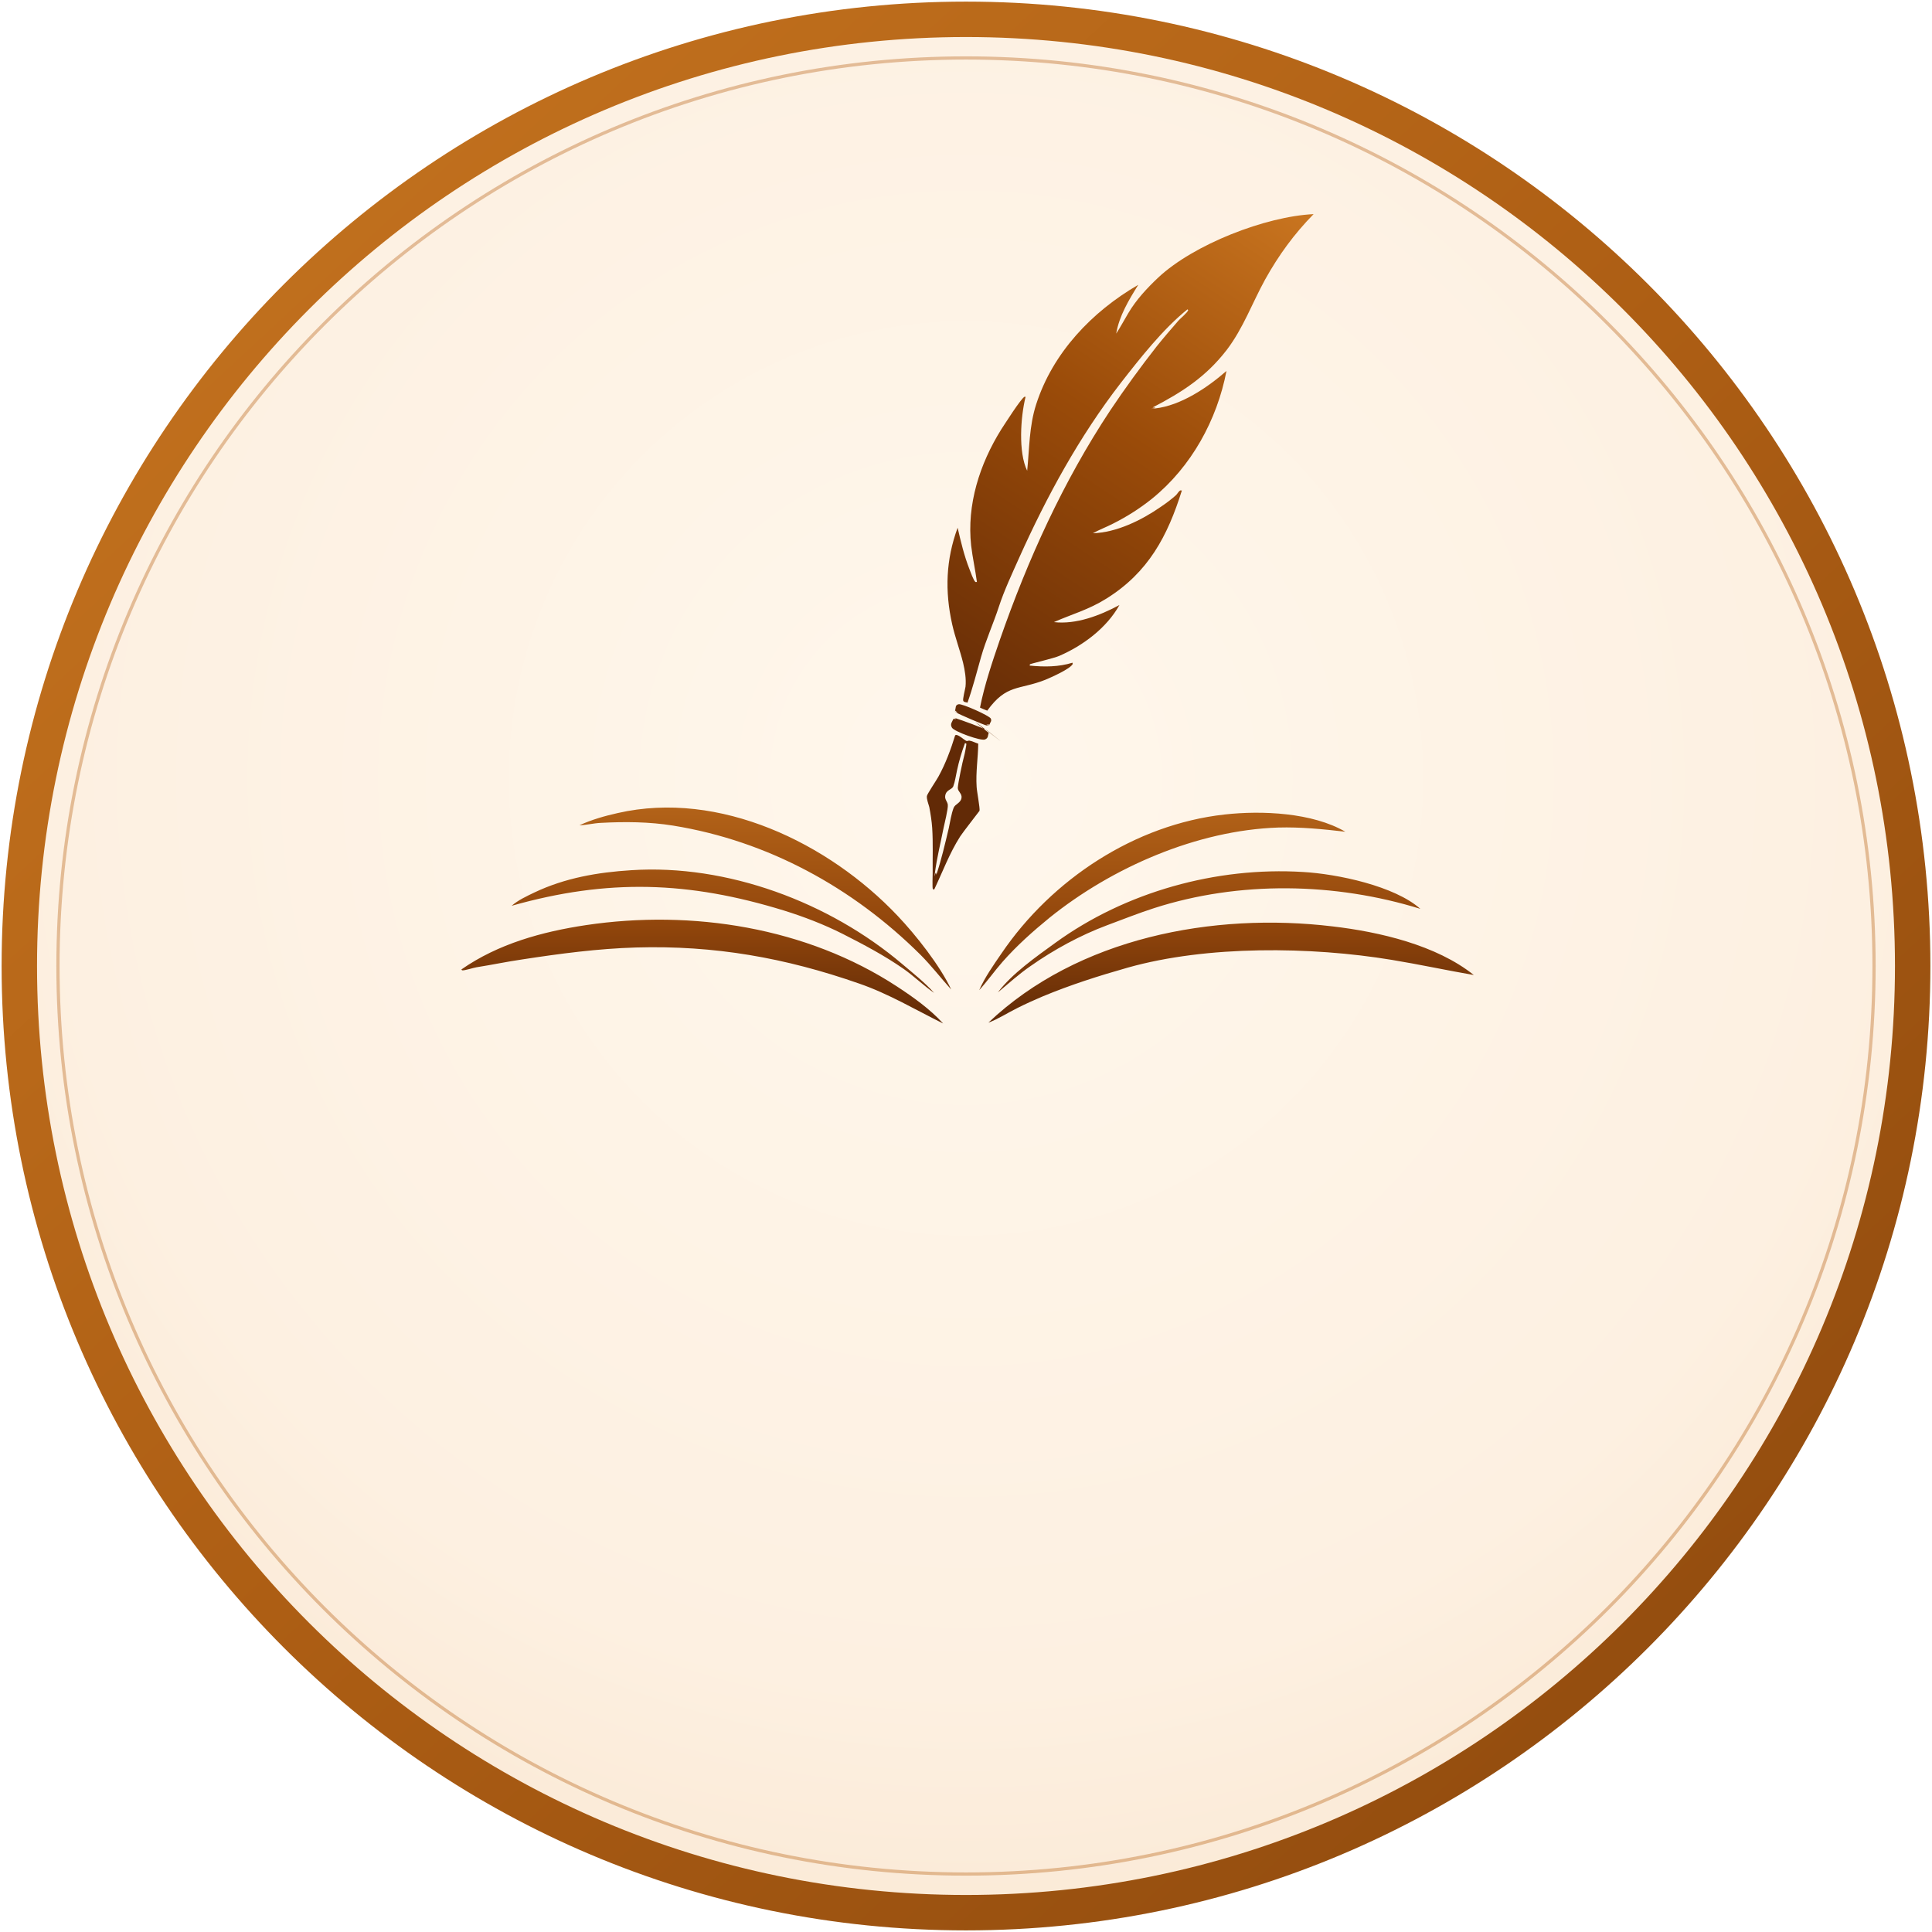
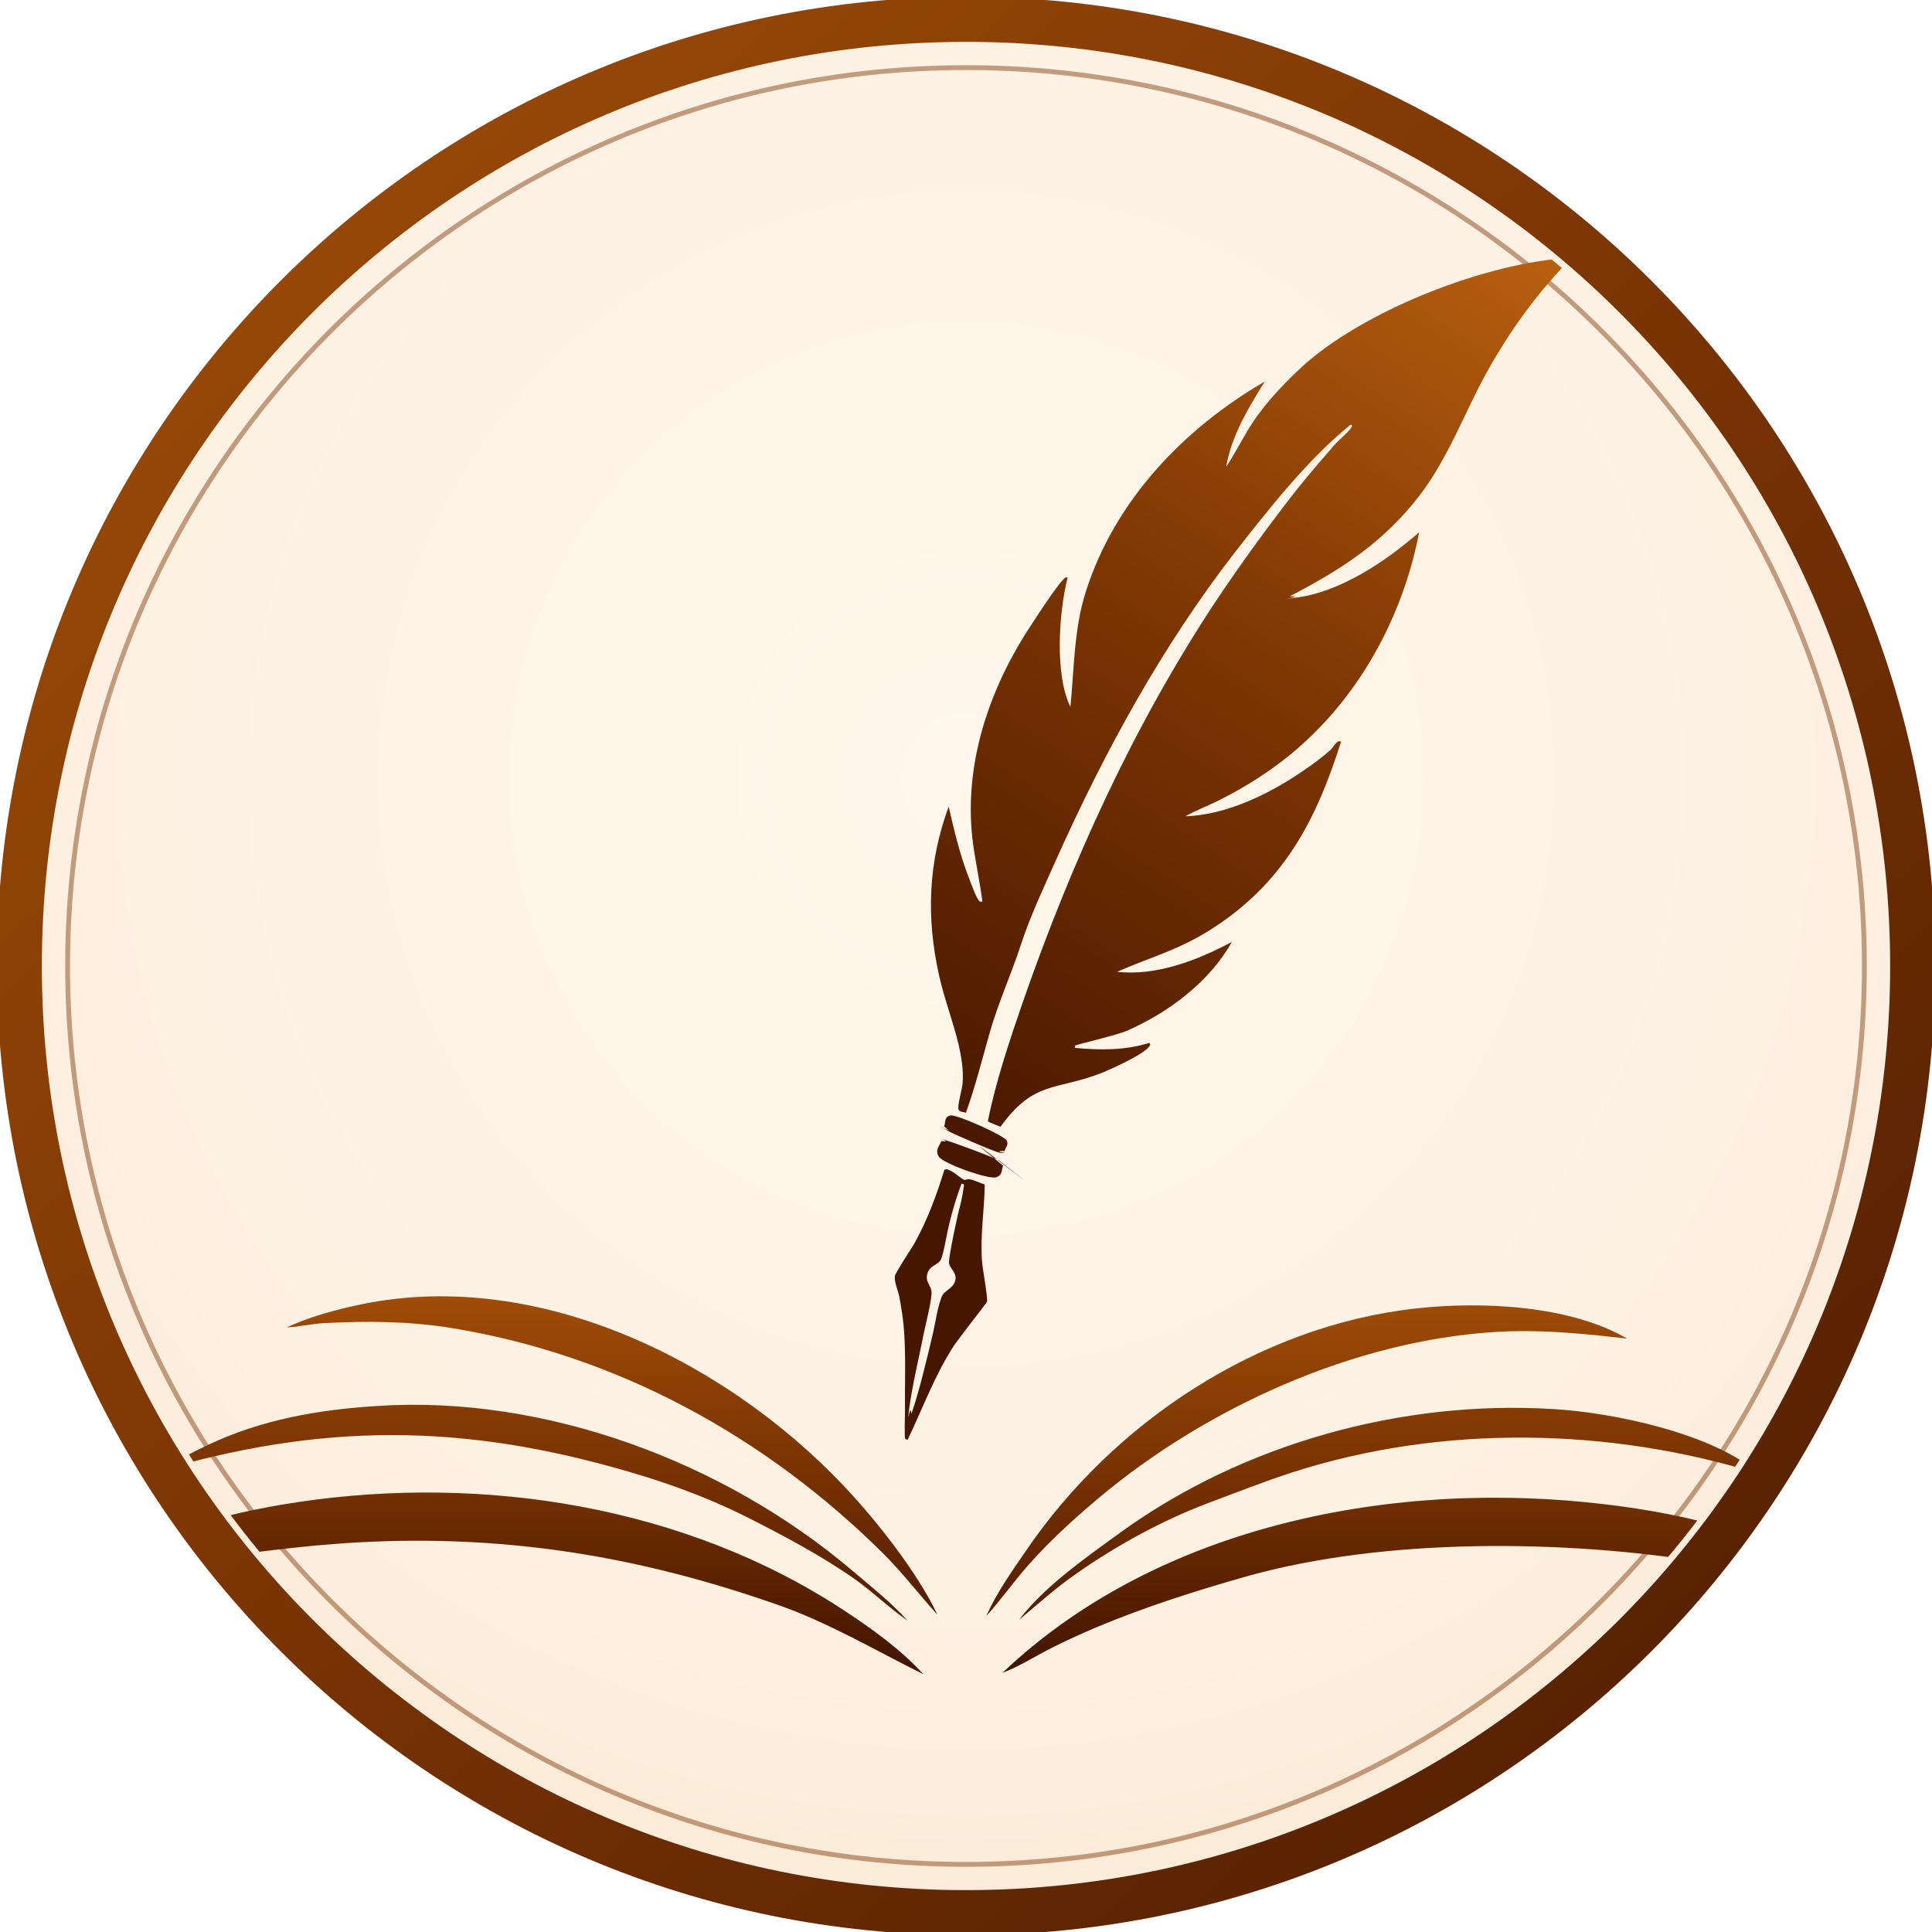
<svg xmlns="http://www.w3.org/2000/svg" aria-label="Urdu Novel Bank Mark" viewBox="25 25 1200 1200">
  <defs>
    <linearGradient id="lm__b" x1="120" x2="1130" y1="80" y2="1170" gradientUnits="userSpaceOnUse">
-       <stop offset="0" stop-color="#c4731f" />
-       <stop offset=".5" stop-color="#ad5e14" />
-       <stop offset="1" stop-color="#8f4a0e" />
+       <stop offset="0" stop-color="#9b4c08" />
+       <stop offset=".5" stop-color="#7a3404" />
+       <stop offset="1" stop-color="#511e02" />
    </linearGradient>
-     <linearGradient id="lm__c" x1="815" x2="600" y1="136" y2="460" gradientUnits="userSpaceOnUse">
-       <stop offset="0" stop-color="#c8741f" />
-       <stop offset=".45" stop-color="#9a4b09" />
-       <stop offset="1" stop-color="#622a06" />
+     <linearGradient id="lm__d" x1="815" x2="600" y1="136" y2="460" gradientUnits="userSpaceOnUse">
+       <stop offset="0" stop-color="#b85f10" />
+       <stop offset=".45" stop-color="#7e3603" />
+       <stop offset="1" stop-color="#461601" />
    </linearGradient>
-     <linearGradient id="lm__d" x1="0" x2="0" y1="490" y2="644" gradientUnits="userSpaceOnUse">
-       <stop offset="0" stop-color="#b9681b" />
-       <stop offset=".55" stop-color="#93470c" />
-       <stop offset="1" stop-color="#5c2706" />
+     <linearGradient id="lm__e" x1="0" x2="0" y1="490" y2="644" gradientUnits="userSpaceOnUse">
+       <stop offset="0" stop-color="#aa5209" />
+       <stop offset=".55" stop-color="#732f02" />
+       <stop offset="1" stop-color="#3d1200" />
    </linearGradient>
    <radialGradient id="lm__a" cx="50%" cy="40%" r="75%">
      <stop offset="0" stop-color="#fff7ec" />
      <stop offset=".65" stop-color="#fdf0e1" />
      <stop offset="1" stop-color="#f8e3cb" />
    </radialGradient>
+     <clipPath id="lm__c">
+       <circle cx="625" cy="625" r="570" />
+     </clipPath>
  </defs>
  <circle cx="625" cy="625" r="588" fill="url(#lm__a)" />
-   <circle cx="625" cy="625" r="588" fill="none" stroke="url(#lm__b)" stroke-width="22" />
-   <circle cx="625" cy="625" r="564" fill="none" stroke="#b8661a" stroke-opacity=".38" stroke-width="2" />
-   <path fill="url(#lm__c)" fill-rule="evenodd" d="M619.7 444.4c-1.6-.6-3.1-1.2-4.5-1.9 2.8-14.1 7.6-28.3 12.3-42 17.4-50 39.3-98.3 68.6-142.6 9.1-13.6 18.7-26.8 28.8-39.7 4.3-5.4 9-10.8 13.5-16 1.2-1.4 5.8-5.1 6.1-6.6 0-.2-.5-.3-.4-.5-15.3 12.3-29.4 30.3-41.5 45.8-25.8 33.4-45.9 70.3-63.1 108.6-4.4 9.9-9.2 20-12.6 30.4s-8 20.5-11 31c-2.7 9.5-5.2 19.4-8.5 28.6-.7-.5-2-.1-2.6-1.2-.5-.9 1.2-7.3 1.4-8.8.5-4.9-.4-10.1-1.5-14.8-2-8.1-5-15.9-6.8-24-4.6-20.6-3.9-40.1 3.4-59.9 2 8.6 4 17.2 7.3 25.6.6 1.5 2.6 7.3 3.8 8.1.3.1.7-.2.9.1-1-7.6-2.7-15.1-3.6-22.7-2.8-25.5 5.3-50.7 18.7-72.2 2-3 12.2-19.2 14.5-20.3.2-.1.5.2.6.1-3.1 12.5-4.6 34.4 1 45.9 1.4-13.9 1.2-27.7 5.6-41.3 10.3-32 34.6-57.5 63.4-74.2-5.8 9.3-11.9 19.4-13.7 30.3 2.6-4 5-8.5 7.5-12.7 4.9-8.3 11.7-15.6 18.6-22.1 22-20.6 66.7-38 96.5-39.4-12 12.2-21.7 25.5-30.1 40.6-8.1 14.7-13.6 30.3-23.9 43.8-12.9 16.7-27.7 26.2-46 35.7 6 .1-6.4 1.5 1.5.6 16.1-1.8 32.6-13 44.4-23.3-5.9 30.5-21.8 59.5-46.2 79.3-7.6 6.1-15.8 11.3-24.4 15.6-4.1 2.1-8.6 3.8-12.4 5.9 14.6-.4 30.3-8.1 42.2-16.4 3.3-2.2 6.6-4.7 9.5-7.3.8-.8 1.7-2.6 2.7-2.9.3-.1.6.2.9 0-8.9 28.4-20.8 50.9-46.9 67.2-11.2 7-21 9.5-32.6 14.6 13.8 1.6 28.6-4.1 40.7-10.6-7.9 14.2-22.6 25.2-37.4 31.6-3.1 1.4-18 4.9-18.2 5.2-.2.2.1.6-.2.8 9.1.9 18 .9 26.7-1.8-.2.2.2.6.1.8-1.5 3.1-13.8 8.5-17.2 9.9-16.3 6.4-23.9 2.5-35.9 19.1m-20-.1c.6-1.5-.1-3.5 2.3-3.9 2.2-.4 19 7.1 19.9 8.9.8 1.7-.5 2.3-.7 3.7-5.9 0 4.2 1.1-1.9.6-1.5-.2-16.8-6.8-18.4-7.8-5.4-3.7 3.7 2.4-1.2-1.5m-1 5.2c4.5.6-2.7-1.7 1.9-.2 2.7.8 17.3 6.1 18.9 7.3 28.6 22.5-27-21 1.1 1.6-.6 1.6-.1 3.2-2.3 4.1-2.5 1.1-19.1-4.9-20.5-7.3-1.4-2.3.1-3.6.9-5.5m-12 106.1c-.1-.3-.7-.2-.8-.4-.4-.6-.1-8.7-.1-10-.1-9.4.3-18.6-.3-28-.3-4.3-1-8.7-1.8-12.9-.5-2-1.7-4.8-1.5-6.8 0-1.1 6.1-10.1 7.1-12 4.5-8.1 7.8-17.1 10.5-25.9.3.1.6-.2.9-.1 2 .5 4.1 2.6 5.8 3.6.7.4 1.3-.1 2-.1 1.7.2 3.9 1.4 5.6 1.9-.1 8.8-1.6 17.8-1 26.8.1 2.6 2.2 13.5 1.8 14.9 0 .1-10.7 13.8-12 15.9-6.7 10.5-10.9 22-16.2 33.1m1.4-9.3c3.1-9.3 5.4-19.2 7.7-28.9.9-4.1 1.5-8.6 3-12.6 1-2.5 4.3-2.9 4.9-6.1.5-2.8-2.3-4-2.3-6.3.1-2.8 3-16.6 3.9-19.7.3-.8 1.6-7.4 1.4-7.8-.2-.3-.8-.1-.8-.4-2 5.3-3.8 11.4-5 17.1-.7 3.1-1.2 6.9-2.3 9.8-1 2.3-4.4 2-5 5.8-.4 2.4 1.3 3.5 1.6 5.6.3 2.5-2.1 11.8-2.7 14.8-1.8 9.1-4.1 18.3-5.3 27.5-.7 6.4.5-3.2.9 1.2" transform="translate(18.5 22)" />
-   <path fill="url(#lm__d)" fill-rule="evenodd" d="M597.3 617.6c-6.4-7.1-12.3-14.8-19.2-21.7-42-41.7-94.8-70.6-153.5-80.1-14.9-2.4-30-2.5-44.9-1.7-4.5.2-9.2 1.4-13.3 1.5 7.6-3.5 15.7-5.8 23.8-7.6 63.1-14.4 131 18.6 173.8 63.8 11.4 12 26.4 31 33.3 45.8m17.4.4c3.5-8 8.9-15.6 13.9-22.9 31.2-45.9 82.8-80 138.5-86.2 23.1-2.6 54.6-1.2 75 10.7-13.9-1.6-27.6-3-41.7-2.6-50.4 1.7-103.1 24.7-142 56-10.3 8.4-20.4 17.4-29.2 27.4-5 5.7-9.5 12.1-14.5 17.6m-28 1.7c-6.5-4.5-12.3-10.2-18.8-14.8-12-8.4-25.1-15.3-38.1-21.9-11.5-5.8-24-10.6-36.2-14.4-59.3-18.3-109.6-19.9-169.3-3 4-3.5 9.2-5.9 14.2-8.3 19-9 39.2-12.5 60.1-13.8 59.6-3.9 123 19.9 168.2 58.2 6.8 5.8 14 11.4 19.9 18m39.6-.3c8.7-11.6 23.7-22.1 35.7-30.8 43.7-31.7 100.1-47.3 153.8-44 21.3 1.2 57 8.7 72.9 22.9-52.9-16.4-112.5-17.5-165.5-.4-9.9 3.2-19.4 7-29.1 10.6-16.6 6.2-33.1 15.2-47.6 25.4-7.1 4.9-13.5 10.7-20.2 16.3m-34 19.3c-17.2-8.5-33.9-18.5-52.2-24.8-45.8-16-89.8-23.8-138.5-22.4-23.7.7-47.2 3.8-70.6 7.4-9.6 1.4-19.1 3.4-28.6 4.9-1.9.3-7.3 2.1-8.8 1.9-.3-.1-.4-.6-.6-.5 22.9-16 50.2-23.5 77.5-27.6 65.8-9.8 137 1.4 193.1 38.1 10.1 6.6 20.6 14.1 28.7 23m28.1-.5c55.6-52.8 139.6-68.7 213.8-59.8 29.1 3.4 64.5 11.6 87.7 30.2-16.8-2.9-33.9-6.6-50.9-9.4-50.3-8.3-114.6-9.1-164 4.8-18 5.1-35.6 10.7-52.9 17.9-5.2 2.2-10.5 4.6-15.5 7.1-6.1 3-12.2 7-18.2 9.2" transform="translate(18.5 22)" />
+   <circle cx="625" cy="625" r="588" fill="none" stroke="url(#lm__b)" stroke-width="28" />
+   <circle cx="625" cy="625" r="558" fill="none" stroke="#7a3404" stroke-opacity=".45" stroke-width="3" />
+   <g clip-path="url(#lm__c)">
+     <path fill="url(#lm__d)" fill-rule="evenodd" d="M619.7 444.4c-1.6-.6-3.1-1.2-4.5-1.9 2.8-14.1 7.6-28.3 12.3-42 17.4-50 39.3-98.3 68.6-142.6 9.1-13.6 18.7-26.8 28.8-39.7 4.3-5.4 9-10.8 13.5-16 1.2-1.4 5.8-5.1 6.1-6.6 0-.2-.5-.3-.4-.5-15.3 12.3-29.4 30.3-41.5 45.8-25.8 33.4-45.9 70.3-63.1 108.6-4.4 9.9-9.2 20-12.6 30.4s-8 20.5-11 31c-2.7 9.5-5.2 19.4-8.5 28.6-.7-.5-2-.1-2.6-1.2-.5-.9 1.2-7.3 1.4-8.8.5-4.9-.4-10.1-1.5-14.8-2-8.1-5-15.9-6.8-24-4.6-20.6-3.9-40.1 3.4-59.9 2 8.6 4 17.2 7.3 25.6.6 1.5 2.6 7.3 3.8 8.1.3.1.7-.2.9.1-1-7.6-2.7-15.1-3.6-22.7-2.8-25.5 5.3-50.7 18.7-72.2 2-3 12.2-19.2 14.5-20.3.2-.1.5.2.6.1-3.1 12.5-4.6 34.4 1 45.9 1.4-13.9 1.2-27.7 5.6-41.3 10.3-32 34.6-57.5 63.4-74.2-5.8 9.3-11.9 19.4-13.7 30.3 2.6-4 5-8.5 7.5-12.7 4.9-8.3 11.7-15.6 18.6-22.1 22-20.6 66.7-38 96.5-39.4-12 12.2-21.7 25.5-30.1 40.6-8.1 14.7-13.6 30.3-23.9 43.8-12.9 16.7-27.7 26.2-46 35.7 6 .1-6.4 1.5 1.5.6 16.1-1.8 32.6-13 44.4-23.3-5.9 30.5-21.8 59.5-46.2 79.3-7.6 6.1-15.8 11.3-24.4 15.6-4.1 2.1-8.6 3.8-12.4 5.9 14.6-.4 30.3-8.1 42.2-16.4 3.3-2.2 6.6-4.7 9.5-7.3.8-.8 1.7-2.6 2.7-2.9.3-.1.6.2.9 0-8.9 28.4-20.8 50.9-46.9 67.2-11.2 7-21 9.5-32.6 14.6 13.8 1.6 28.6-4.1 40.7-10.6-7.9 14.2-22.6 25.2-37.4 31.6-3.1 1.4-18 4.9-18.2 5.2-.2.2.1.6-.2.8 9.1.9 18 .9 26.7-1.8-.2.2.2.6.1.8-1.5 3.1-13.8 8.5-17.2 9.9-16.3 6.4-23.9 2.5-35.9 19.1m-20-.1c.6-1.5-.1-3.5 2.3-3.9 2.2-.4 19 7.1 19.9 8.9.8 1.7-.5 2.3-.7 3.7-5.9 0 4.2 1.1-1.9.6-1.5-.2-16.8-6.8-18.4-7.8-5.4-3.7 3.7 2.4-1.2-1.5m-1 5.2c4.5.6-2.7-1.7 1.9-.2 2.7.8 17.3 6.1 18.9 7.3 28.6 22.5-27-21 1.1 1.6-.6 1.6-.1 3.2-2.3 4.1-2.5 1.1-19.1-4.9-20.5-7.3-1.4-2.3.1-3.6.9-5.5m-12 106.1c-.1-.3-.7-.2-.8-.4-.4-.6-.1-8.7-.1-10-.1-9.4.3-18.6-.3-28-.3-4.3-1-8.7-1.8-12.9-.5-2-1.7-4.8-1.5-6.8 0-1.1 6.1-10.1 7.1-12 4.5-8.1 7.8-17.1 10.5-25.9.3.1.6-.2.9-.1 2 .5 4.1 2.6 5.8 3.6.7.4 1.3-.1 2-.1 1.7.2 3.9 1.4 5.6 1.9-.1 8.8-1.6 17.8-1 26.8.1 2.6 2.2 13.5 1.8 14.9 0 .1-10.7 13.8-12 15.9-6.7 10.5-10.9 22-16.2 33.1m1.4-9.3c3.1-9.3 5.4-19.2 7.7-28.9.9-4.1 1.5-8.6 3-12.6 1-2.5 4.3-2.9 4.9-6.1.5-2.8-2.3-4-2.3-6.3.1-2.8 3-16.6 3.9-19.7.3-.8 1.6-7.4 1.4-7.8-.2-.3-.8-.1-.8-.4-2 5.3-3.8 11.4-5 17.1-.7 3.1-1.2 6.9-2.3 9.8-1 2.3-4.4 2-5 5.8-.4 2.4 1.3 3.5 1.6 5.6.3 2.5-2.1 11.8-2.7 14.8-1.8 9.1-4.1 18.3-5.3 27.5-.7 6.4.5-3.2.9 1.2" transform="translate(-438.038 -52.863)scale(1.75)" />
+     <path fill="url(#lm__e)" fill-rule="evenodd" d="M597.3 617.6c-6.4-7.1-12.3-14.8-19.2-21.7-42-41.7-94.8-70.6-153.5-80.1-14.9-2.4-30-2.5-44.9-1.7-4.5.2-9.2 1.4-13.3 1.5 7.6-3.5 15.7-5.8 23.8-7.6 63.1-14.4 131 18.6 173.8 63.8 11.4 12 26.4 31 33.3 45.8m17.4.4c3.5-8 8.9-15.6 13.9-22.9 31.2-45.9 82.8-80 138.5-86.2 23.1-2.6 54.6-1.2 75 10.7-13.9-1.6-27.6-3-41.7-2.6-50.4 1.7-103.1 24.7-142 56-10.3 8.4-20.4 17.4-29.2 27.4-5 5.7-9.5 12.1-14.5 17.6m-28 1.7c-6.5-4.5-12.3-10.2-18.8-14.8-12-8.4-25.1-15.3-38.1-21.9-11.5-5.8-24-10.6-36.2-14.4-59.3-18.3-109.6-19.9-169.3-3 4-3.5 9.2-5.9 14.2-8.3 19-9 39.2-12.5 60.1-13.8 59.6-3.9 123 19.9 168.2 58.2 6.8 5.8 14 11.4 19.9 18m39.6-.3c8.7-11.6 23.7-22.1 35.7-30.8 43.7-31.7 100.1-47.3 153.8-44 21.3 1.2 57 8.7 72.9 22.9-52.9-16.4-112.5-17.5-165.5-.4-9.9 3.2-19.4 7-29.1 10.6-16.6 6.2-33.1 15.2-47.6 25.4-7.1 4.9-13.5 10.7-20.2 16.3m-34 19.3c-17.2-8.5-33.9-18.5-52.2-24.8-45.8-16-89.8-23.8-138.5-22.4-23.7.7-47.2 3.8-70.6 7.4-9.6 1.4-19.1 3.4-28.6 4.9-1.9.3-7.3 2.1-8.8 1.9-.3-.1-.4-.6-.6-.5 22.9-16 50.2-23.5 77.5-27.6 65.8-9.8 137 1.4 193.1 38.1 10.1 6.6 20.6 14.1 28.7 23m28.1-.5c55.6-52.8 139.6-68.7 213.8-59.8 29.1 3.4 64.5 11.6 87.7 30.2-16.8-2.9-33.9-6.6-50.9-9.4-50.3-8.3-114.6-9.1-164 4.8-18 5.1-35.6 10.7-52.9 17.9-5.2 2.2-10.5 4.6-15.5 7.1-6.1 3-12.2 7-18.2 9.2" transform="translate(-438.038 -52.863)scale(1.75)" />
+   </g>
</svg>
